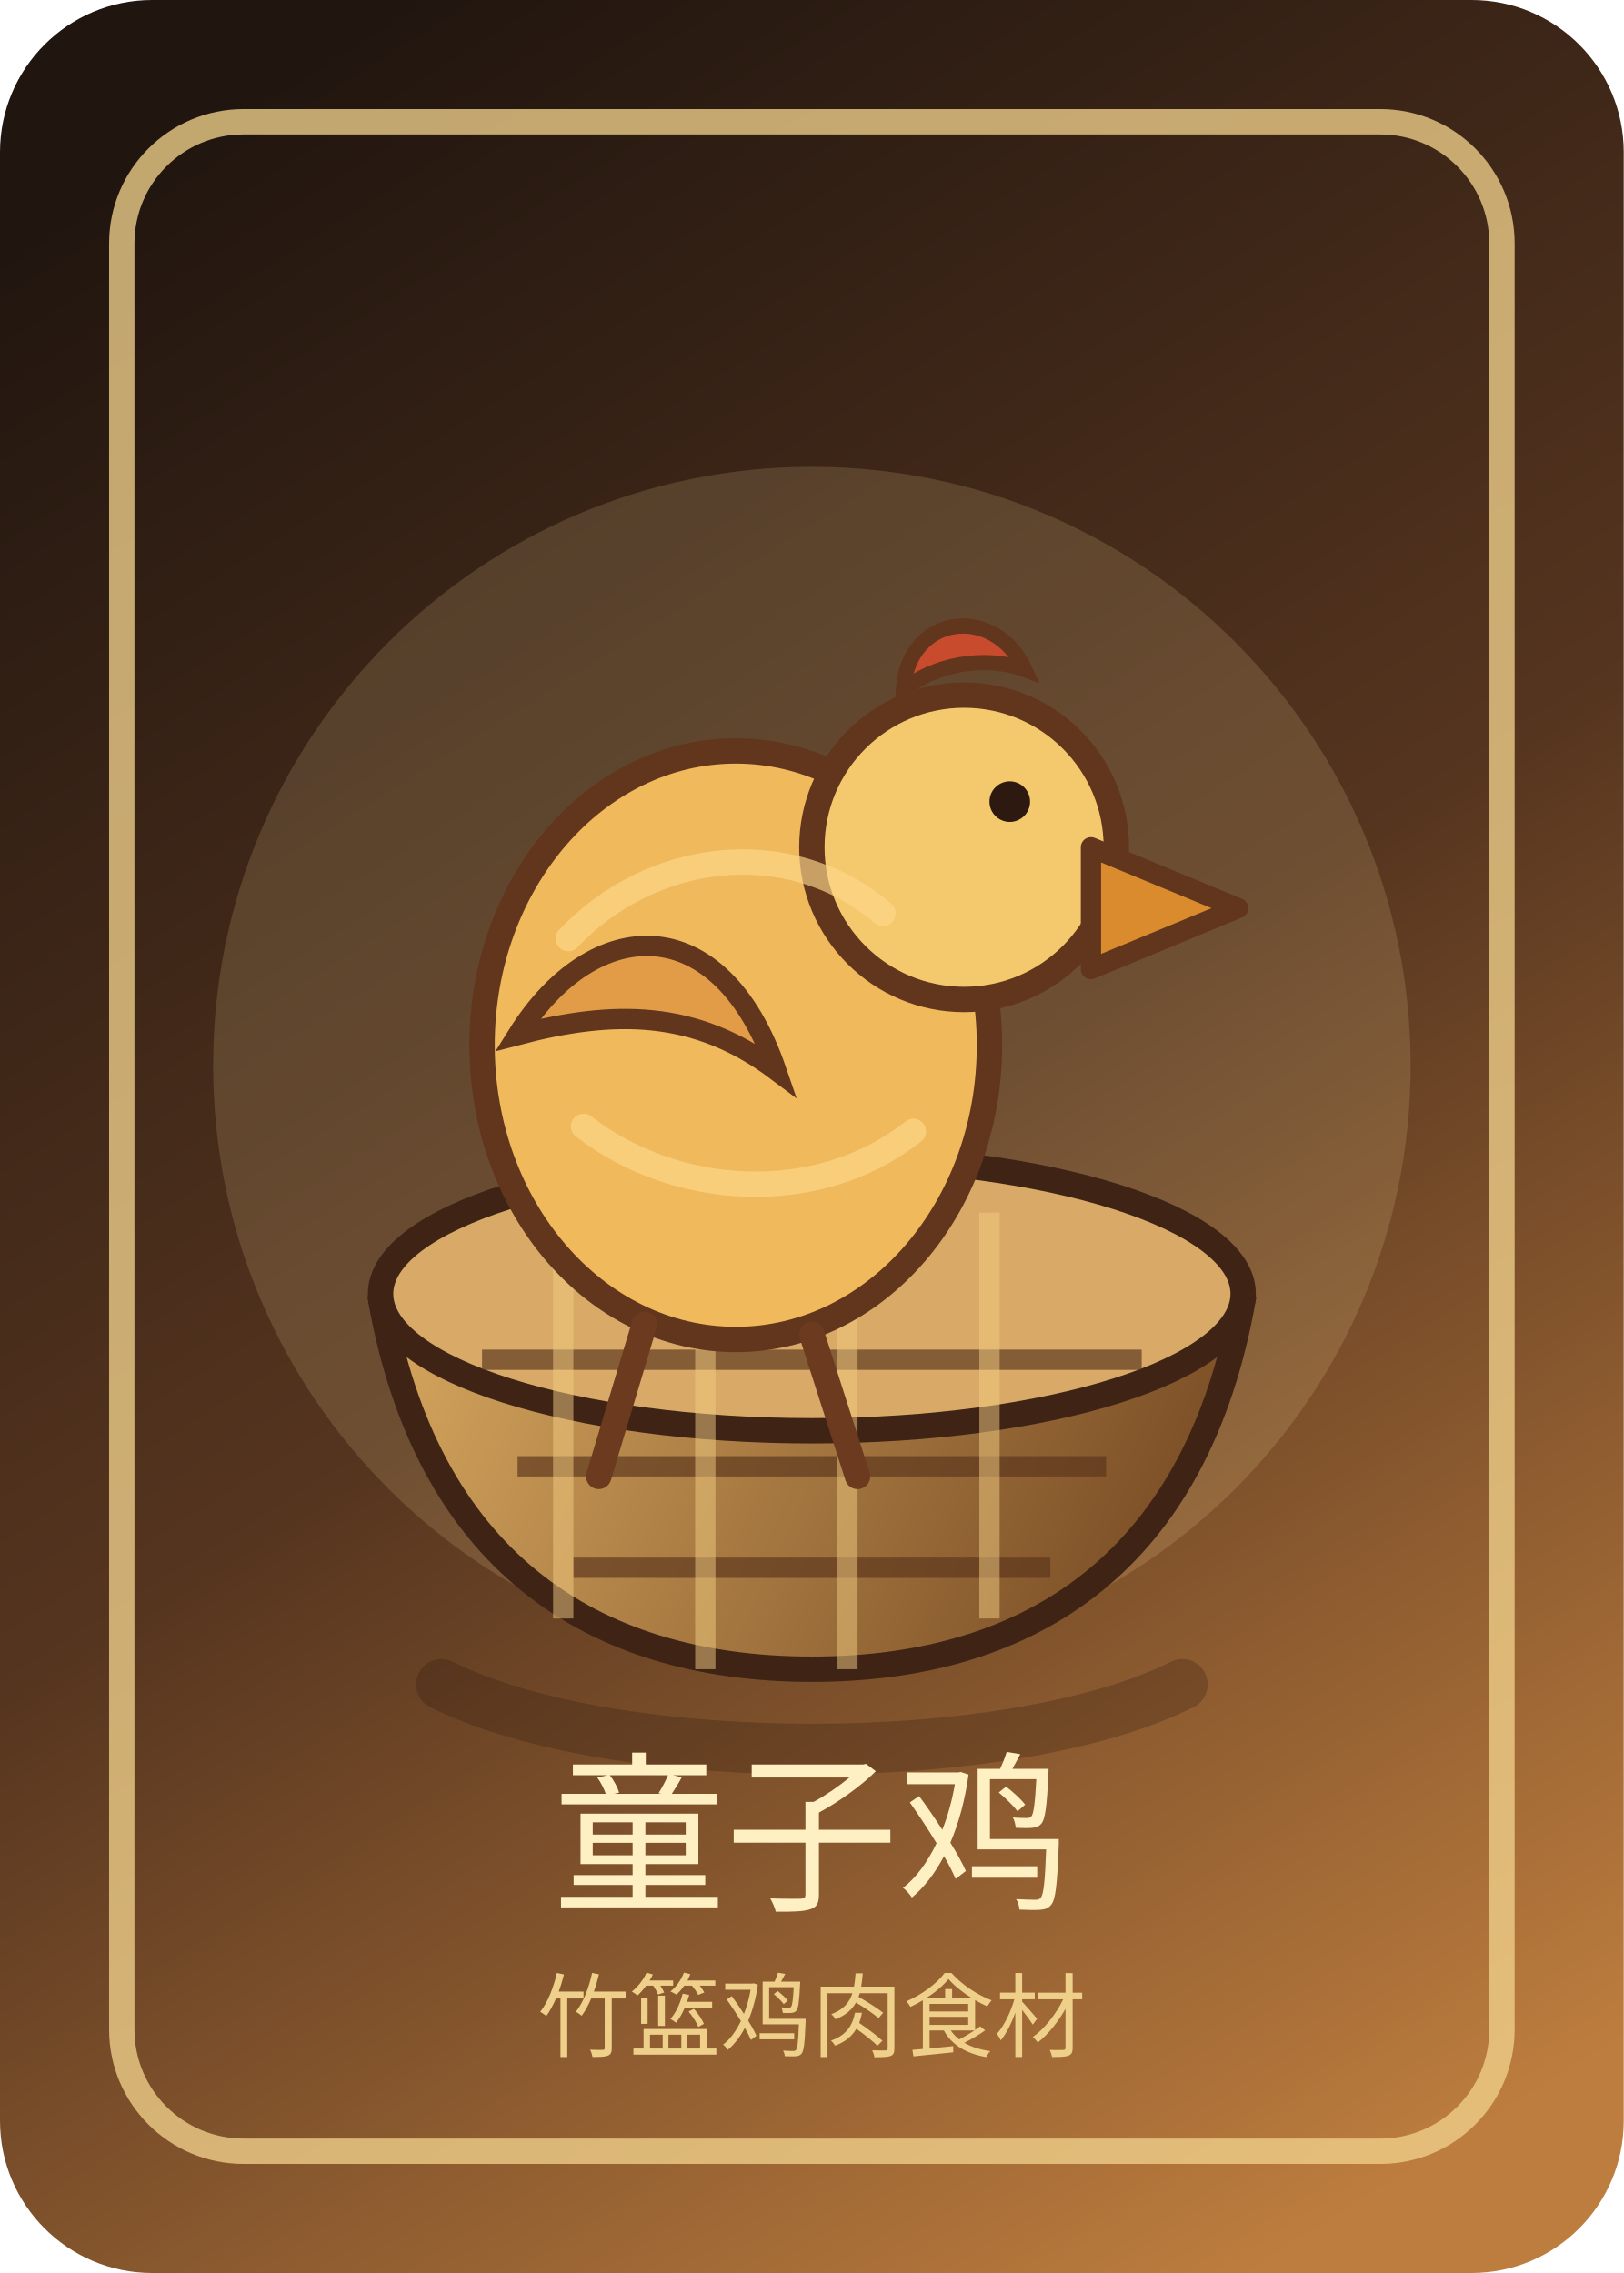
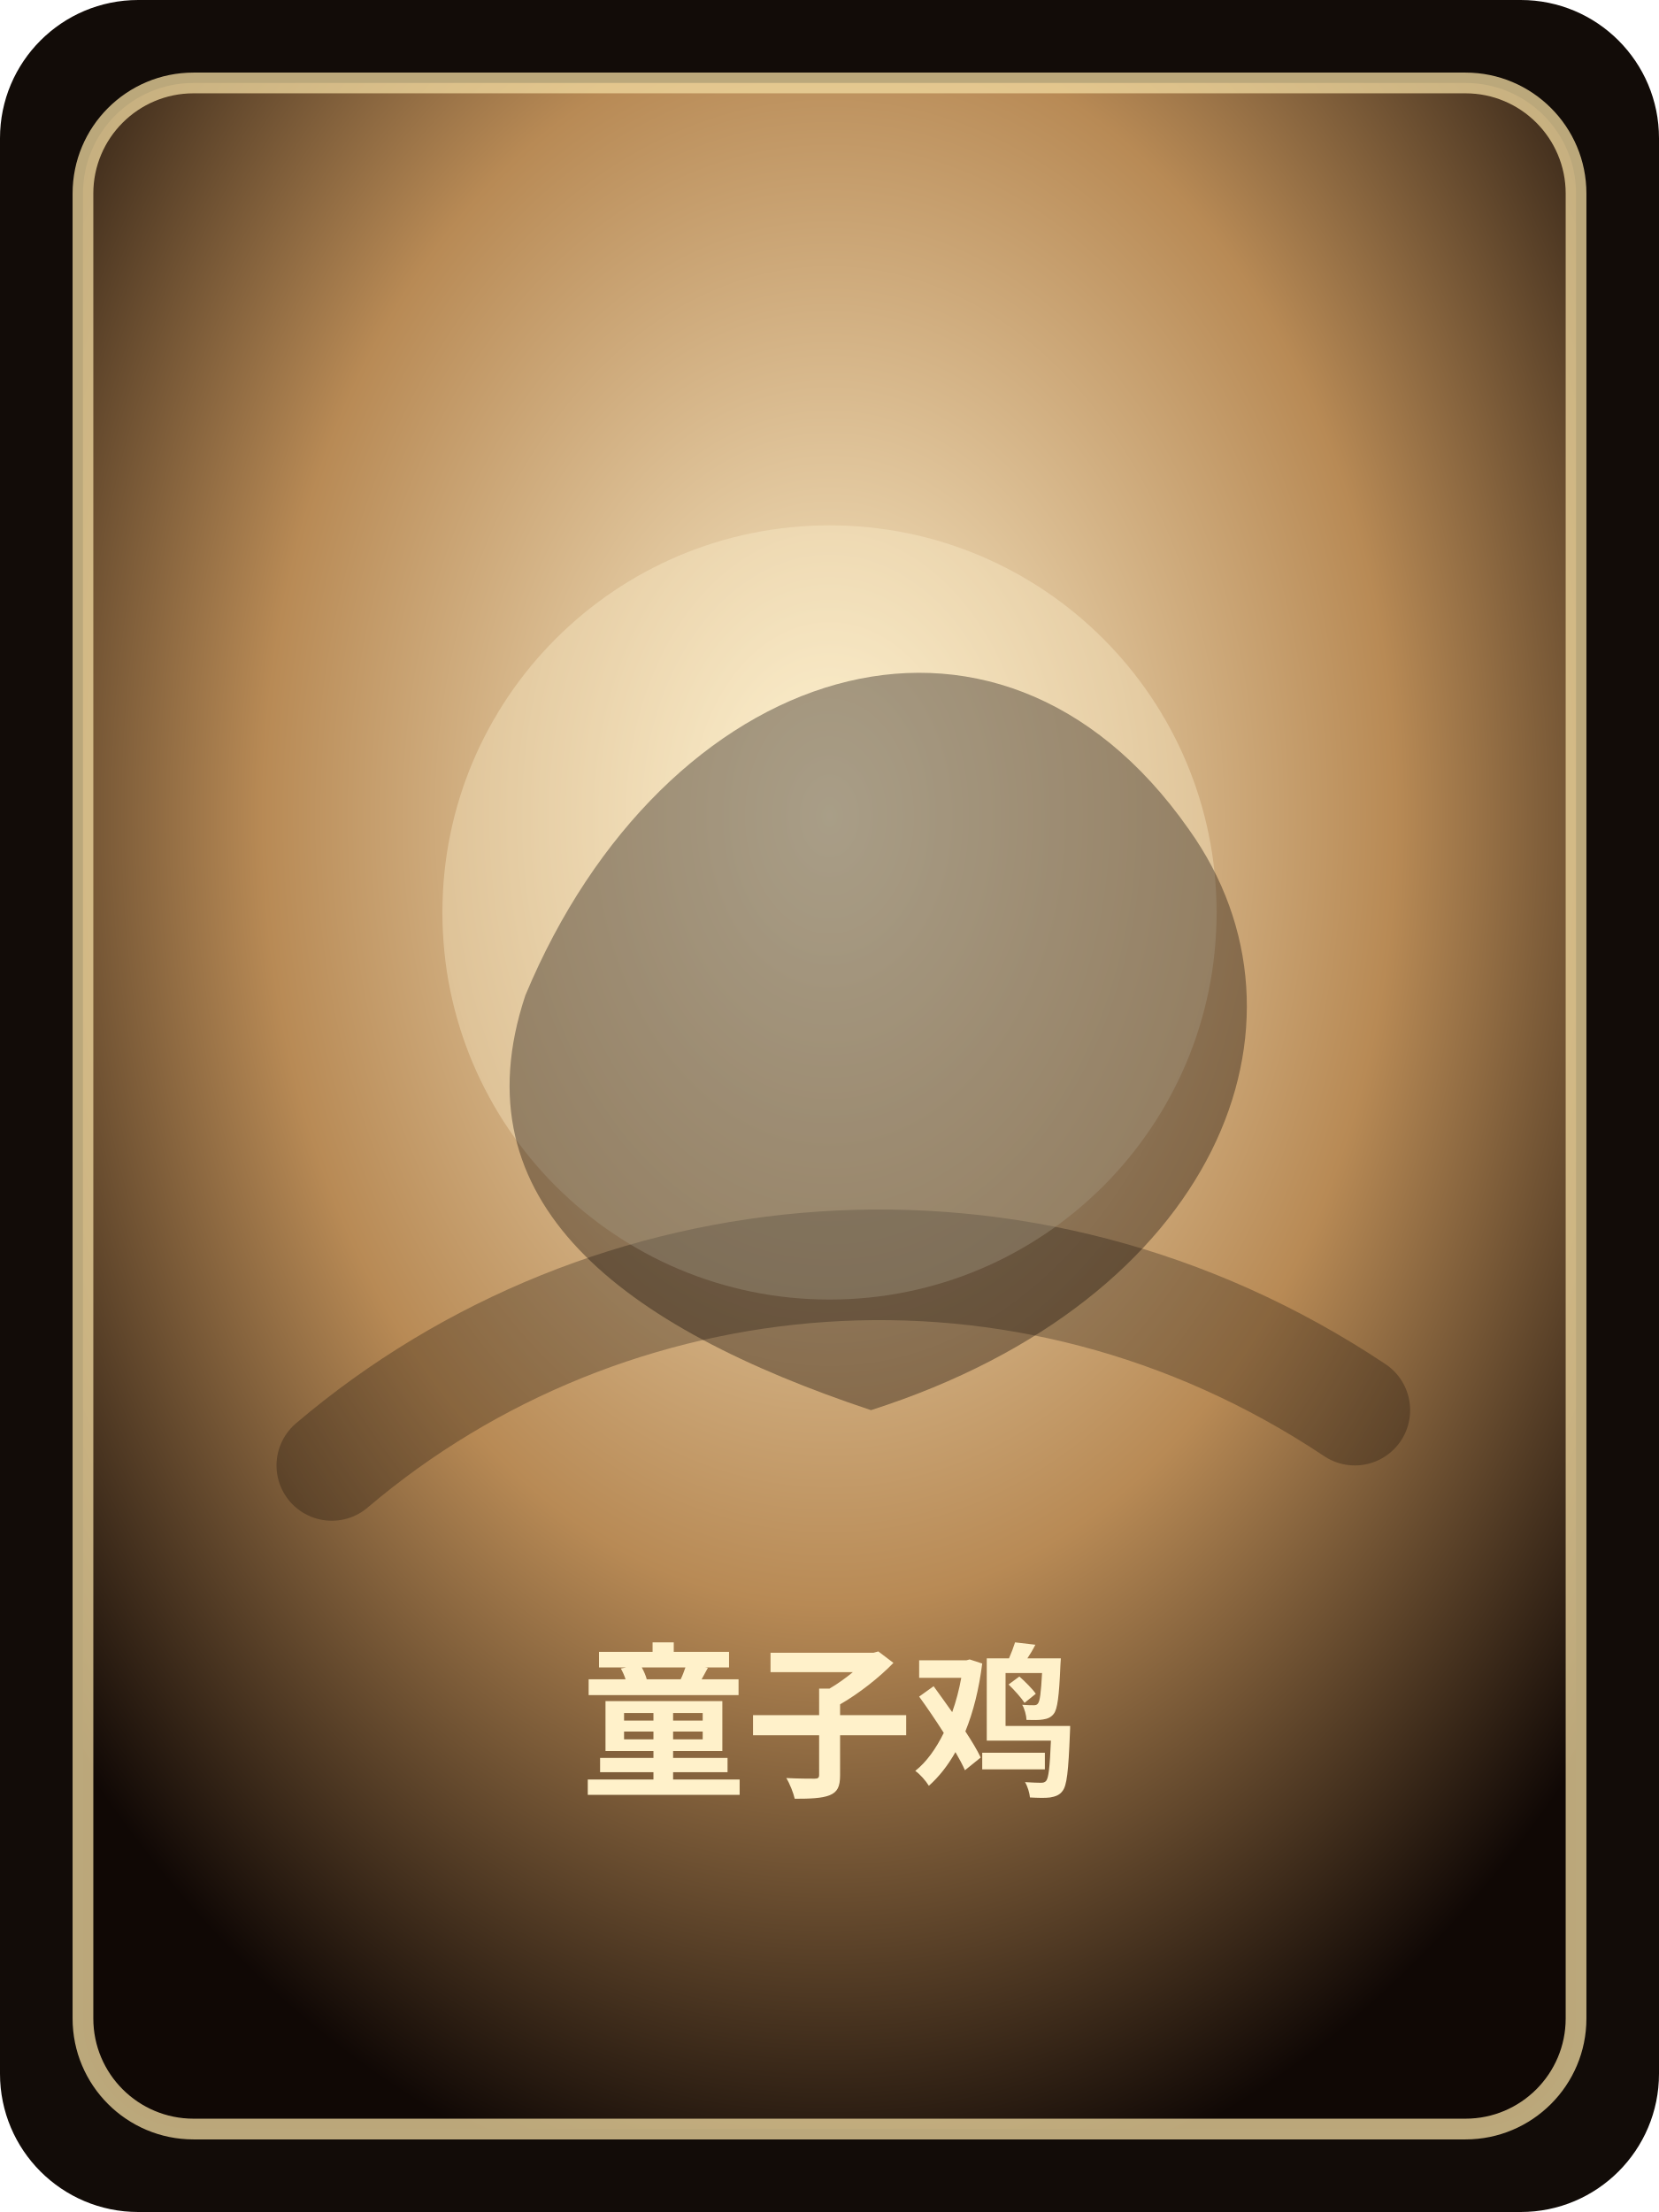
- <svg xmlns="http://www.w3.org/2000/svg" viewBox="0 0 320 448" role="img" aria-labelledby="young-chicken-title young-chicken-desc" data-art-direction="ancient-wuxia-item" data-item-id="young_chicken">
+ <svg xmlns="http://www.w3.org/2000/svg" width="120" height="160" viewBox="0 0 120 160" role="img" aria-label="童子鸡 · 古风武侠道具" data-art-direction="ancient-wuxia-item" data-kind="item" data-item-id="young_chicken" data-theme="古风武侠江湖水墨道具">
  <defs>
-     <linearGradient id="young-chicken-bg" x1="34" y1="24" x2="286" y2="424" gradientUnits="userSpaceOnUse">
-       <stop stop-color="#20150f" />
-       <stop offset=".52" stop-color="#56351f" />
-       <stop offset="1" stop-color="#bd7d3e" />
-     </linearGradient>
-     <linearGradient id="young-chicken-basket" x1="77" y1="248" x2="244" y2="326" gradientUnits="userSpaceOnUse">
-       <stop stop-color="#d7a85f" />
-       <stop offset="1" stop-color="#70431f" />
-     </linearGradient>
+     <radialGradient id="g" cx="50%" cy="36%" r="68%">
+       <stop stop-color="#fff2d1" />
+       <stop offset=".56" stop-color="#b88a55" />
+       <stop offset="1" stop-color="#100805" />
+     </radialGradient>
  </defs>
-   <rect width="320" height="448" rx="30" fill="url(#young-chicken-bg)" />
-   <rect x="24" y="24" width="272" height="400" rx="24" fill="none" stroke="#efd08a" stroke-width="5" opacity=".78" />
-   <circle cx="160" cy="210" r="118" fill="#ffe1a0" opacity=".15" />
-   <path d="M75 256 C88 226 232 226 245 256 C236 307 204 329 160 329 C116 329 84 307 75 256Z" fill="url(#young-chicken-basket)" stroke="#3f2416" stroke-width="5" />
-   <ellipse cx="160" cy="255" rx="85" ry="27" fill="#d9aa67" stroke="#3f2416" stroke-width="5" />
-   <path d="M95 268 H225 M102 289 H218 M113 309 H207" stroke="#5b351d" stroke-width="4" opacity=".67" />
-   <path d="M111 239 V319 M139 229 V329 M167 229 V329 M195 239 V319" stroke="#f1cc82" stroke-width="4" opacity=".5" />
-   <ellipse cx="145" cy="206" rx="50" ry="58" fill="#efb95c" stroke="#62351d" stroke-width="5" />
-   <circle cx="190" cy="167" r="30" fill="#f4c96e" stroke="#62351d" stroke-width="5" />
-   <path d="M215 167 L244 179 L215 191Z" fill="#d98b2d" stroke="#62351d" stroke-width="4" stroke-linejoin="round" />
-   <circle cx="199" cy="158" r="4" fill="#2d190f" />
-   <path d="M178 136 C179 121 196 119 202 132 C194 129 184 131 178 136Z" fill="#c94b2e" stroke="#62351d" stroke-width="3" />
-   <path d="M102 204 C117 180 142 179 153 211 C137 199 121 199 102 204Z" fill="#e29c48" stroke="#62351d" stroke-width="4" />
-   <path d="M127 261 L118 291 M160 263 L169 291" stroke="#6c3a1e" stroke-width="5" stroke-linecap="round" />
-   <path d="M112 185 C128 168 155 164 174 180 M115 222 C133 236 161 238 180 223" fill="none" stroke="#ffd98a" stroke-width="5" stroke-linecap="round" opacity=".65" />
-   <path d="M87 332 C121 349 199 349 233 332" fill="none" stroke="#26130d" stroke-width="10" stroke-linecap="round" opacity=".25" />
-   <text x="160" y="374" text-anchor="middle" font-size="34" font-family="serif" fill="#fff0c4">童子鸡</text>
-   <text x="160" y="404" text-anchor="middle" font-size="18" font-family="serif" fill="#efd08a">竹篮鸡肉食材</text>
+   <rect width="120" height="160" rx="10" fill="#120c08" />
+   <rect x="6" y="6" width="108" height="148" rx="8" fill="url(#g)" />
+   <path d="M24 106c20-17 50-20 74-4" stroke="#100805" stroke-width="8" stroke-linecap="round" fill="none" opacity=".28" />
+   <circle cx="60" cy="66" r="28" fill="#fff2d1" opacity=".34" />
+   <path d="M38 72c10-24 34-32 48-12 10 14 2 34-23 42-18-6-30-15-25-30z" fill="#100805" opacity=".36" />
+   <text x="60" y="129" text-anchor="middle" font-family="KaiTi, STKaiti, serif" font-size="12" font-weight="700" fill="#fff1ca">童子鸡</text>
+   <rect x="6" y="6" width="108" height="148" rx="8" fill="none" stroke="#f1d99f" stroke-width="1.5" opacity=".76" />
</svg>
